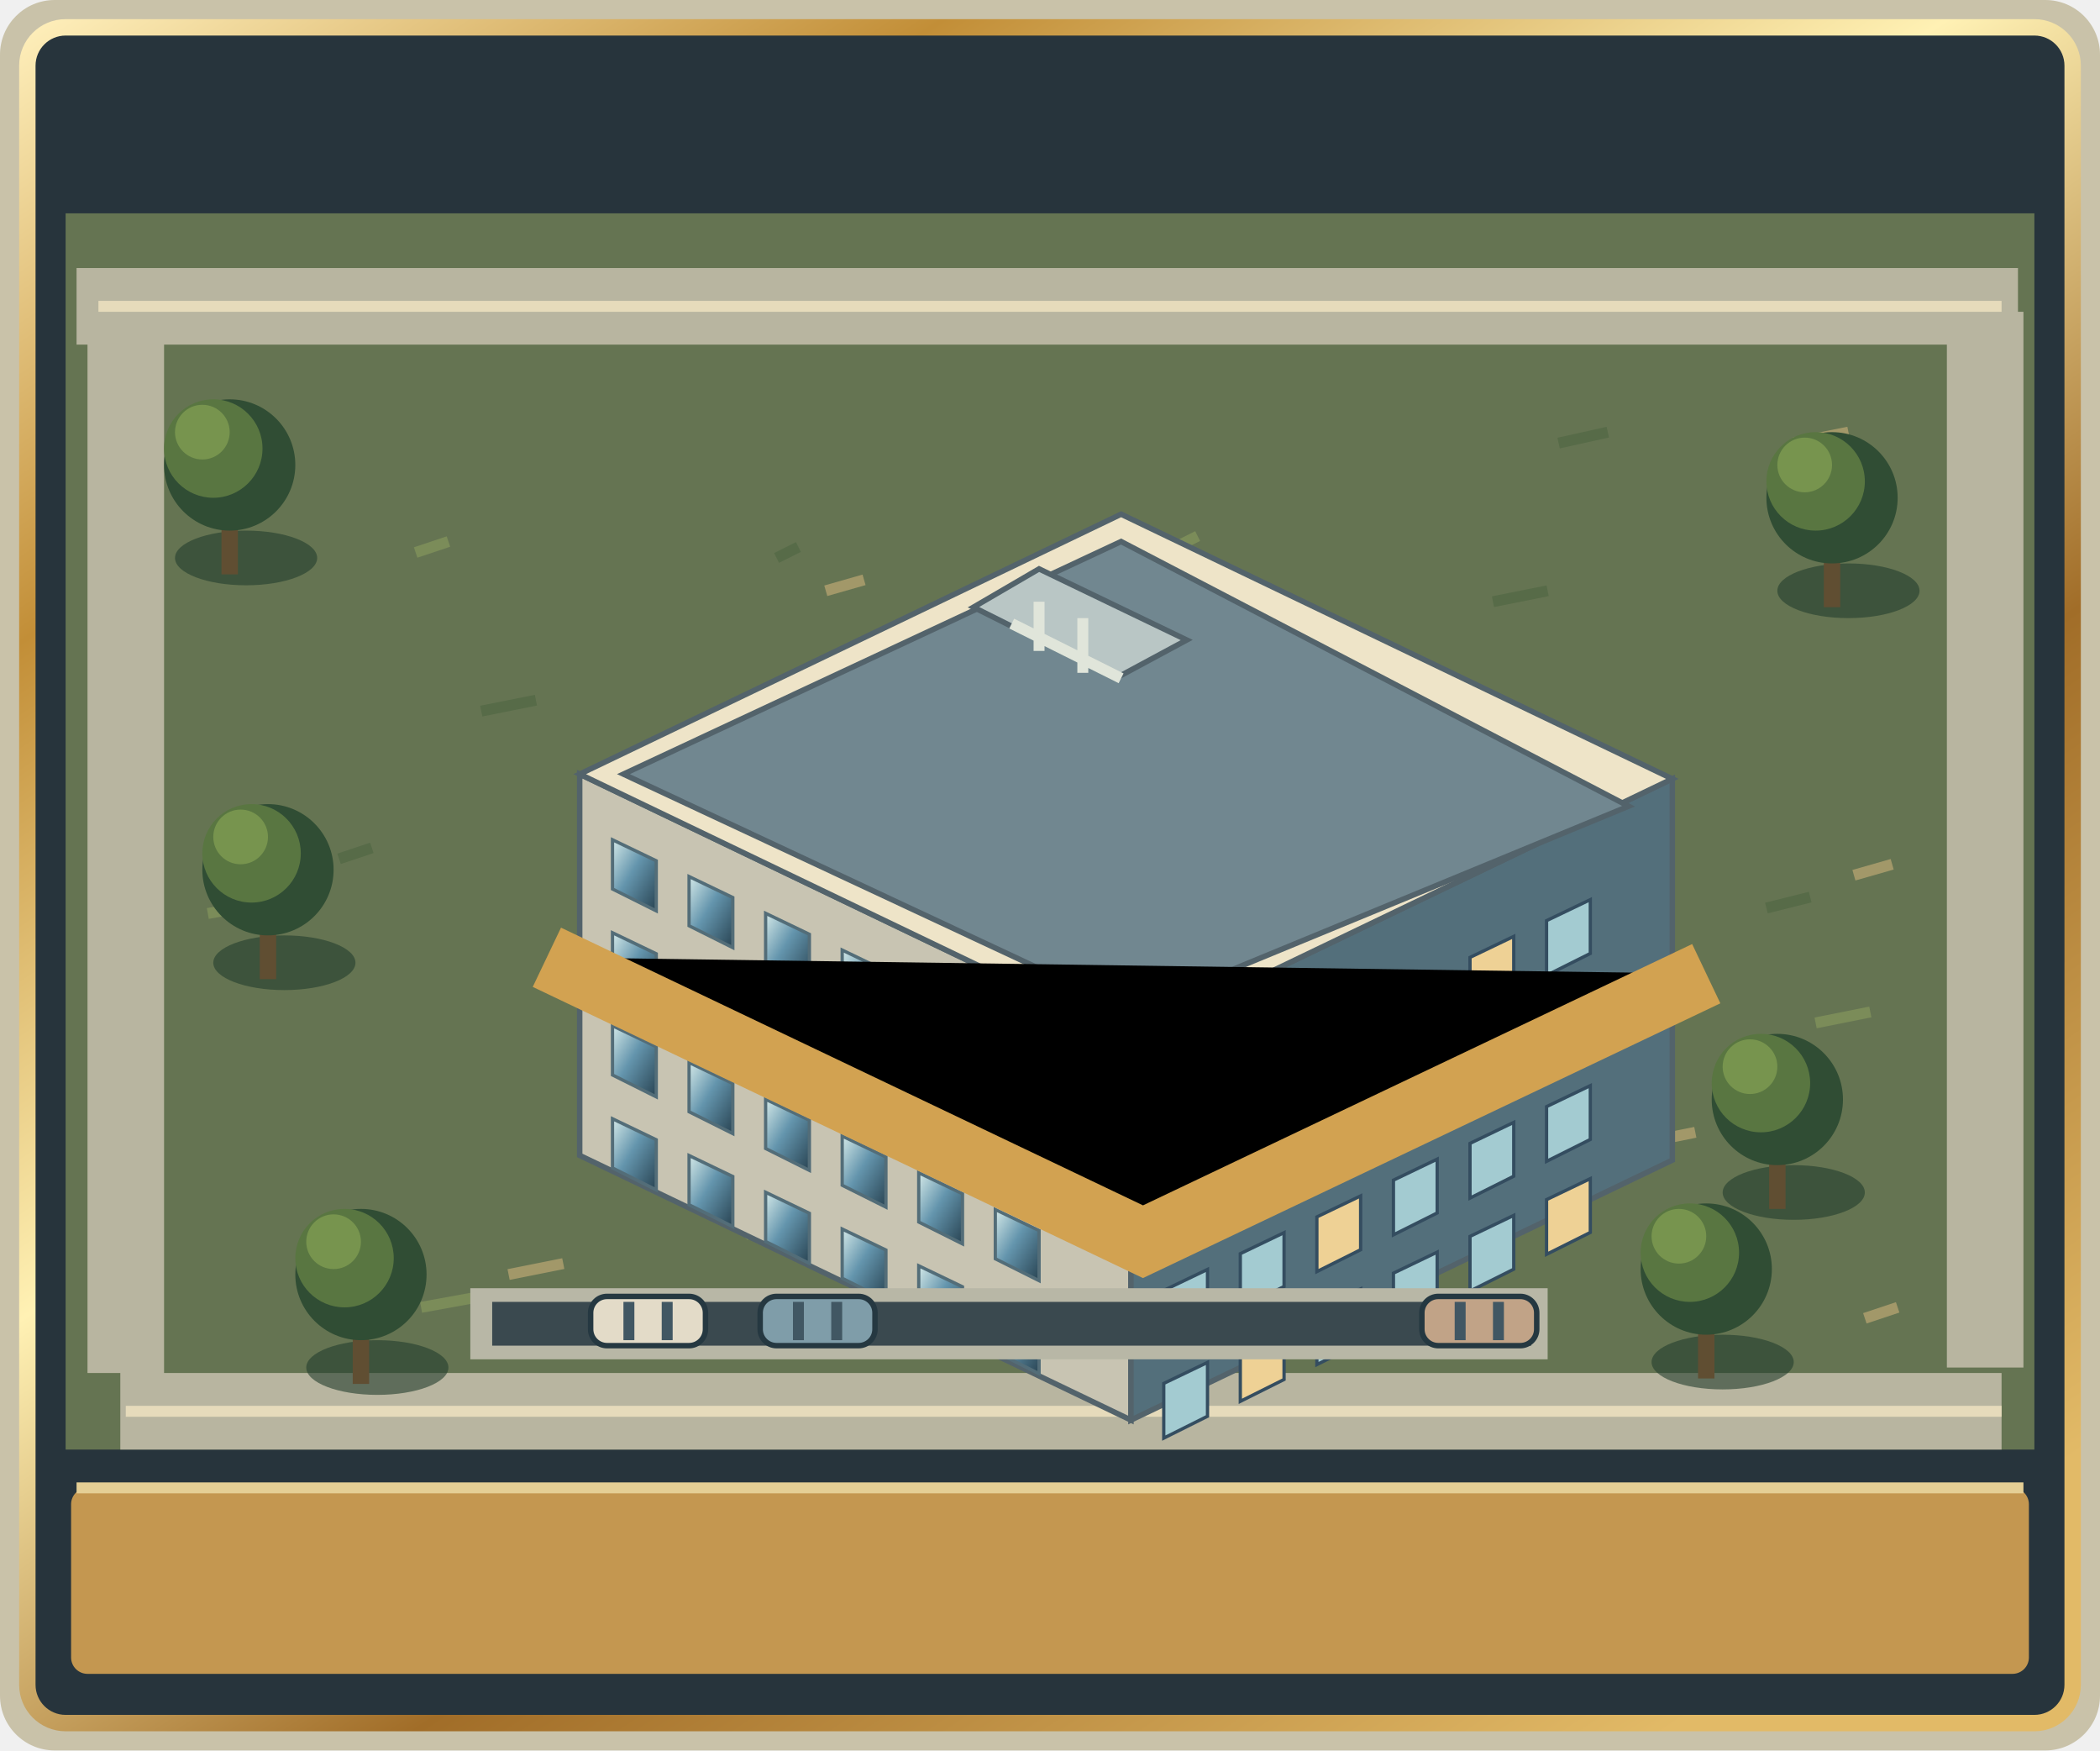
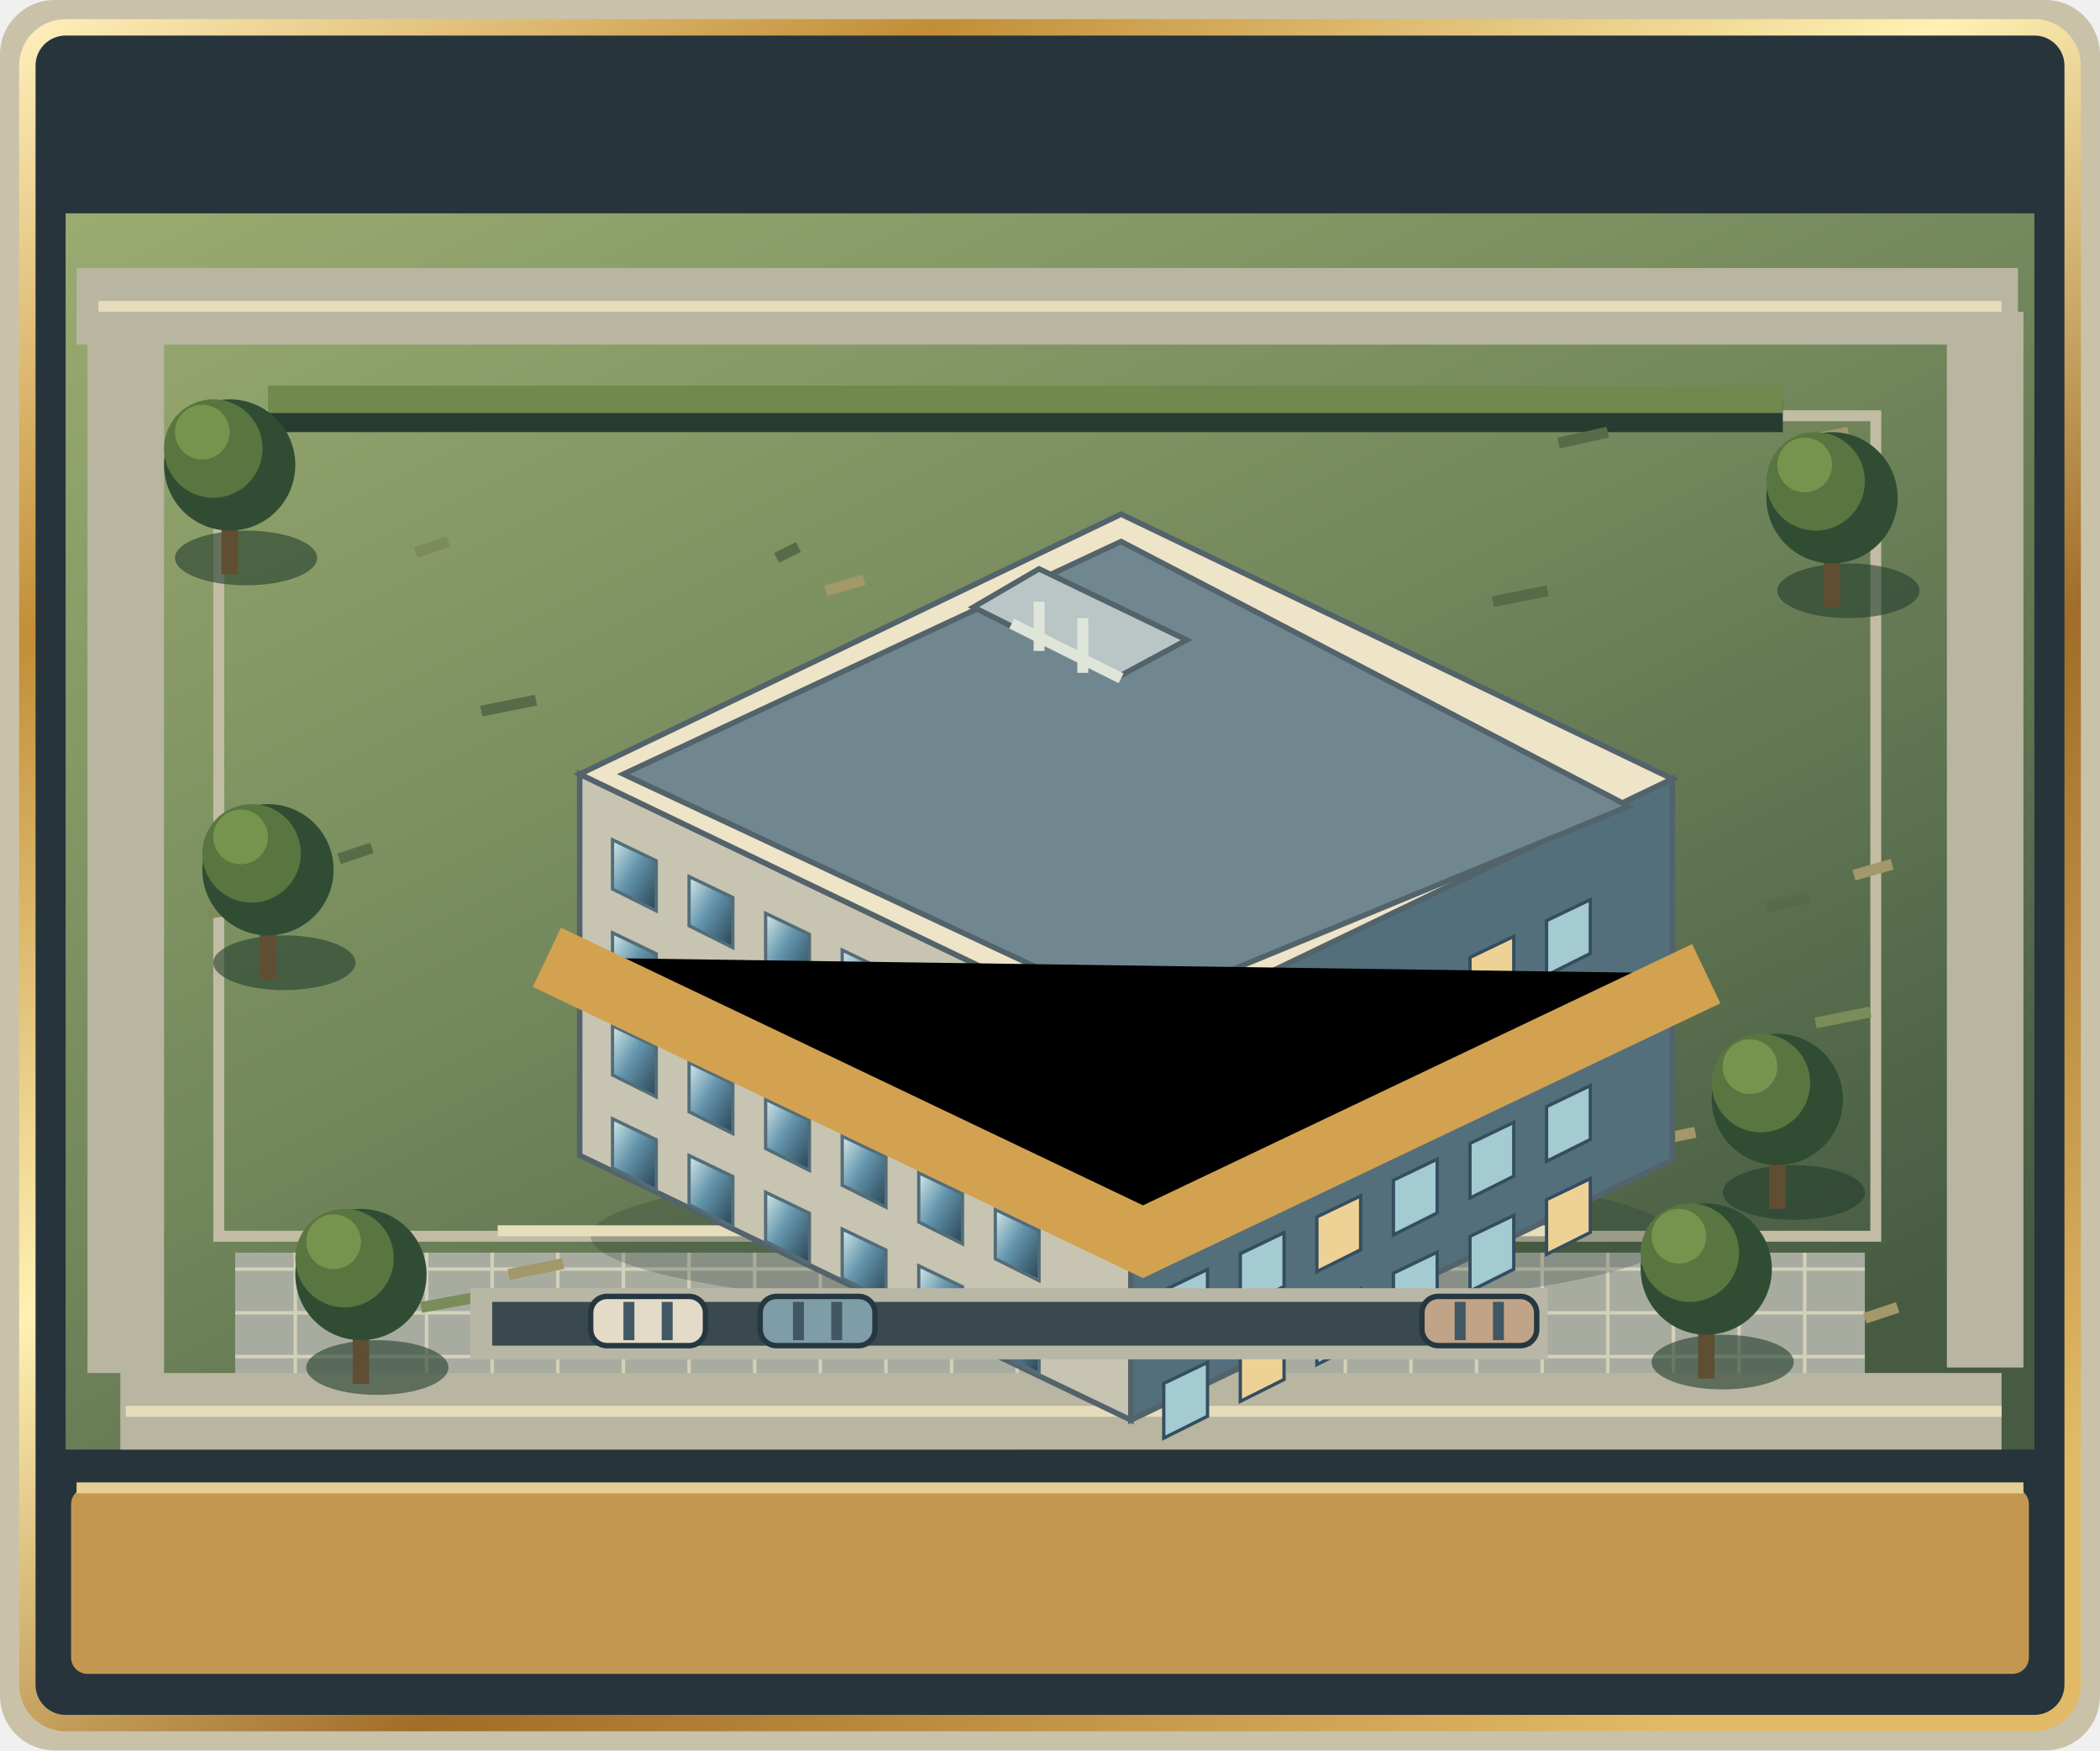
<svg xmlns="http://www.w3.org/2000/svg" viewBox="0 0 384 320" role="img" aria-label="Торговля">
  <defs>
    <linearGradient id="gold" x2="0.8" y2="1">
      <stop stop-color="#fff0bc" />
      <stop offset=".22" stop-color="#c28e37" />
      <stop offset=".46" stop-color="#fff1b4" />
      <stop offset=".7" stop-color="#a16d28" />
      <stop offset="1" stop-color="#e2ba67" />
    </linearGradient>
    <linearGradient id="cream" x2="1" y2="1">
      <stop stop-color="#fff5d7" />
      <stop offset=".5" stop-color="#e8d3a0" />
      <stop offset="1" stop-color="#f7e9c8" />
    </linearGradient>
    <linearGradient id="navy" x2=".7" y2="1">
      <stop stop-color="#263b49" />
      <stop offset="1" stop-color="#06121e" />
    </linearGradient>
    <linearGradient id="glass" x2="1" y2="1">
      <stop stop-color="#d4e9e8" />
      <stop offset=".45" stop-color="#6495ad" />
      <stop offset="1" stop-color="#294453" />
    </linearGradient>
    <pattern id="grain" width="9" height="9" patternUnits="userSpaceOnUse">
      <path d="M0 1h2m3 4h1m1 3h2" stroke="#fff" opacity=".07" />
    </pattern>
+     <linearGradient id="soil" x2=".8" y2="1">
+       <stop stop-color="#9aab70" />
+       <stop offset=".5" stop-color="#73885c" />
+       <stop offset="1" stop-color="#465b42" />
+     </linearGradient>
+     <linearGradient id="concrete" x2="1" y2="1">
+       <stop stop-color="#e3decb" />
+       <stop offset="1" stop-color="#8d9b98" />
+     </linearGradient>
+     <pattern id="pavers" width="12" height="8" patternUnits="userSpaceOnUse">
+       <rect width="12" height="8" fill="#a8aca0" />
+       <path d="M0 0h12M0 8h12M6 0v8" stroke="#d3d0b9" stroke-width=".65" />
+     </pattern>
  </defs>
  <rect width="384" height="320" rx="10" fill="#c9c2a9" />
  <rect x="5" y="5" width="374" height="310" rx="7" fill="#27343c" stroke="url(#gold)" stroke-width="3" />
-   <rect x="12" y="39" width="360" height="226" fill="#657452" />
+   <rect x="12" y="39" width="360" height="226" fill="url(#soil)" />
+   <path d="M40 76H343V226H40Z" fill="none" stroke="#c1bca3" stroke-width="2" />
+   <path d="M43 229H341V253H43Z" fill="url(#pavers)" />
+   <path d="M49 76h277" stroke="#263c30" stroke-width="6" />
+   <path d="M49 73h277" stroke="#708a4d" stroke-width="5" />
+   <ellipse cx="207" cy="226" rx="99" ry="14" fill="#19322e" opacity=".23" />
+   <path d="M91 225H286" stroke="#e5deba" stroke-width="2" />
  <path d="M14 56H369M22 258H366M23 56V251M363 57V250" stroke="#b8b5a0" stroke-width="14" />
  <path d="M18 56H366M23 258H366" stroke="#e6dbbb" stroke-width="2" />
  <path d="M112 243l8 -2" stroke="#7b8c59" stroke-width="2" />
  <path d="M113 158l5 -2" stroke="#7b8c59" stroke-width="2" />
  <path d="M271 187l3 -2" stroke="#576b48" stroke-width="2" />
  <path d="M208 114l2 -2" stroke="#576b48" stroke-width="2" />
  <path d="M176 116l4 -2" stroke="#576b48" stroke-width="2" />
  <path d="M62 157l6 -2" stroke="#576b48" stroke-width="2" />
  <path d="M142 102l4 -2" stroke="#576b48" stroke-width="2" />
  <path d="M148 135l2 -2" stroke="#7b8c59" stroke-width="2" />
  <path d="M273 110l10 -2" stroke="#576b48" stroke-width="2" />
  <path d="M133 188l7 -2" stroke="#7b8c59" stroke-width="2" />
  <path d="M136 226l2 -2" stroke="#7b8c59" stroke-width="2" />
  <path d="M77 239l11 -2" stroke="#7b8c59" stroke-width="2" />
  <path d="M137 191l4 -2" stroke="#7b8c59" stroke-width="2" />
  <path d="M162 131l9 -2" stroke="#a29869" stroke-width="2" />
  <path d="M88 130l10 -2" stroke="#576b48" stroke-width="2" />
  <path d="M93 233l10 -2" stroke="#a29869" stroke-width="2" />
  <path d="M323 166l8 -2" stroke="#576b48" stroke-width="2" />
  <path d="M38 167l11 -2" stroke="#7b8c59" stroke-width="2" />
  <path d="M76 101l6 -2" stroke="#7b8c59" stroke-width="2" />
  <path d="M208 135l5 -2" stroke="#576b48" stroke-width="2" />
  <path d="M185 122l5 -2" stroke="#7b8c59" stroke-width="2" />
  <path d="M134 156l5 -2" stroke="#7b8c59" stroke-width="2" />
  <path d="M136 220l4 -2" stroke="#7b8c59" stroke-width="2" />
  <path d="M252 195l4 -2" stroke="#576b48" stroke-width="2" />
  <path d="M332 187l10 -2" stroke="#7b8c59" stroke-width="2" />
  <path d="M135 221l10 -2" stroke="#576b48" stroke-width="2" />
  <path d="M341 241l6 -2" stroke="#a29869" stroke-width="2" />
  <path d="M148 186l6 -2" stroke="#a29869" stroke-width="2" />
  <path d="M300 209l10 -2" stroke="#a29869" stroke-width="2" />
  <path d="M263 221l10 -2" stroke="#576b48" stroke-width="2" />
  <path d="M124 241l2 -2" stroke="#576b48" stroke-width="2" />
  <path d="M160 165l10 -2" stroke="#7b8c59" stroke-width="2" />
  <path d="M151 108l7 -2" stroke="#a29869" stroke-width="2" />
  <path d="M339 160l7 -2" stroke="#a29869" stroke-width="2" />
  <path d="M282 183l9 -2" stroke="#a29869" stroke-width="2" />
  <path d="M215 100l4 -2" stroke="#7b8c59" stroke-width="2" />
  <path d="M220 215l7 -2" stroke="#7b8c59" stroke-width="2" />
  <path d="M285 81l9 -2" stroke="#576b48" stroke-width="2" />
  <path d="M172 184l8 -2" stroke="#7b8c59" stroke-width="2" />
  <path d="M328 81l10 -2" stroke="#a29869" stroke-width="2" />
  <polygon points="205,163.7 305.8,212.084 206.8,259.604 106.0,211.22" fill="#111e26" stroke="#53636b" stroke-width="0" />
  <polygon points="106.0,141.52 206.8,189.904 206.8,259.604 106.0,211.22" fill="#c8c4b2" stroke="#53636b" stroke-width="1" />
  <polygon points="206.8,189.904 305.8,142.384 305.8,212.084 206.8,259.604" fill="#536f7b" stroke="#53636b" stroke-width="1" />
  <polygon points="205,94 305.8,142.384 206.8,189.904 106.0,141.52" fill="#eee4c8" stroke="#53636b" stroke-width="1" />
  <polygon points="205,99 297.8,147.384 206.8,184.904 114.0,141.52" fill="#718790" stroke="#53636b" stroke-width="1" />
  <polygon points="112.0,153.52 120.0,157.36 120.0,166.52 112.0,162.52" fill="url(#glass)" stroke="#536d78" stroke-width="0.6" />
  <polygon points="126.0,160.24 134.0,164.08 134.0,173.24 126.0,169.24" fill="url(#glass)" stroke="#536d78" stroke-width="0.6" />
  <polygon points="140.0,166.96 148.0,170.8 148.0,179.96 140.0,175.96" fill="url(#glass)" stroke="#536d78" stroke-width="0.6" />
  <polygon points="154.0,173.68 162.0,177.52 162.0,186.68 154.0,182.68" fill="url(#glass)" stroke="#536d78" stroke-width="0.6" />
  <polygon points="168.0,180.4 176.0,184.24 176.0,193.4 168.0,189.4" fill="url(#glass)" stroke="#536d78" stroke-width="0.6" />
  <polygon points="182.0,187.12 190.0,190.96 190.0,200.12 182.0,196.12" fill="url(#glass)" stroke="#536d78" stroke-width="0.6" />
  <polygon points="212.8,201.904 220.8,198.064 220.8,207.904 212.8,211.904" fill="#eed195" stroke="#344d60" stroke-width="0.6" />
  <polygon points="226.8,195.184 234.8,191.344 234.8,201.184 226.8,205.184" fill="#a3cbd1" stroke="#344d60" stroke-width="0.6" />
  <polygon points="240.8,188.464 248.8,184.624 248.8,194.464 240.8,198.464" fill="#a3cbd1" stroke="#344d60" stroke-width="0.6" />
  <polygon points="254.8,181.744 262.8,177.904 262.8,187.744 254.8,191.744" fill="#a3cbd1" stroke="#344d60" stroke-width="0.6" />
  <polygon points="268.8,175.024 276.8,171.184 276.8,181.024 268.8,185.024" fill="#eed195" stroke="#344d60" stroke-width="0.6" />
  <polygon points="282.8,168.304 290.8,164.464 290.8,174.304 282.8,178.304" fill="#a3cbd1" stroke="#344d60" stroke-width="0.6" />
  <polygon points="112.0,170.52 120.0,174.36 120.0,183.52 112.0,179.52" fill="url(#glass)" stroke="#536d78" stroke-width="0.6" />
  <polygon points="126.0,177.24 134.0,181.08 134.0,190.24 126.0,186.24" fill="url(#glass)" stroke="#536d78" stroke-width="0.6" />
  <polygon points="140.0,183.96 148.0,187.8 148.0,196.96 140.0,192.96" fill="url(#glass)" stroke="#536d78" stroke-width="0.6" />
  <polygon points="154.0,190.68 162.0,194.52 162.0,203.68 154.0,199.68" fill="url(#glass)" stroke="#536d78" stroke-width="0.6" />
  <polygon points="168.0,197.4 176.0,201.24 176.0,210.4 168.0,206.4" fill="url(#glass)" stroke="#536d78" stroke-width="0.6" />
  <polygon points="182.0,204.12 190.0,207.96 190.0,217.12 182.0,213.12" fill="url(#glass)" stroke="#536d78" stroke-width="0.6" />
  <polygon points="212.8,218.904 220.8,215.064 220.8,224.904 212.8,228.904" fill="#a3cbd1" stroke="#344d60" stroke-width="0.6" />
  <polygon points="226.8,212.184 234.8,208.344 234.8,218.184 226.8,222.184" fill="#a3cbd1" stroke="#344d60" stroke-width="0.6" />
  <polygon points="240.8,205.464 248.8,201.624 248.8,211.464 240.8,215.464" fill="#a3cbd1" stroke="#344d60" stroke-width="0.6" />
  <polygon points="254.8,198.744 262.8,194.904 262.8,204.744 254.8,208.744" fill="#eed195" stroke="#344d60" stroke-width="0.6" />
  <polygon points="268.8,192.024 276.8,188.184 276.8,198.024 268.8,202.024" fill="#a3cbd1" stroke="#344d60" stroke-width="0.6" />
  <polygon points="282.8,185.304 290.8,181.464 290.8,191.304 282.8,195.304" fill="#a3cbd1" stroke="#344d60" stroke-width="0.6" />
  <polygon points="112.0,187.52 120.0,191.36 120.0,200.52 112.0,196.52" fill="url(#glass)" stroke="#536d78" stroke-width="0.6" />
  <polygon points="126.0,194.24 134.0,198.08 134.0,207.24 126.0,203.24" fill="url(#glass)" stroke="#536d78" stroke-width="0.6" />
  <polygon points="140.0,200.96 148.0,204.8 148.0,213.96 140.0,209.96" fill="url(#glass)" stroke="#536d78" stroke-width="0.6" />
  <polygon points="154.0,207.68 162.0,211.52 162.0,220.68 154.0,216.68" fill="url(#glass)" stroke="#536d78" stroke-width="0.6" />
  <polygon points="168.0,214.4 176.0,218.24 176.0,227.4 168.0,223.4" fill="url(#glass)" stroke="#536d78" stroke-width="0.6" />
  <polygon points="182.0,221.12 190.0,224.96 190.0,234.12 182.0,230.12" fill="url(#glass)" stroke="#536d78" stroke-width="0.6" />
  <polygon points="212.8,235.904 220.8,232.064 220.8,241.904 212.8,245.904" fill="#a3cbd1" stroke="#344d60" stroke-width="0.6" />
  <polygon points="226.8,229.184 234.8,225.344 234.8,235.184 226.8,239.184" fill="#a3cbd1" stroke="#344d60" stroke-width="0.6" />
  <polygon points="240.8,222.464 248.8,218.624 248.8,228.464 240.8,232.464" fill="#eed195" stroke="#344d60" stroke-width="0.6" />
  <polygon points="254.8,215.744 262.8,211.904 262.8,221.744 254.8,225.744" fill="#a3cbd1" stroke="#344d60" stroke-width="0.6" />
  <polygon points="268.8,209.024 276.8,205.184 276.8,215.024 268.8,219.024" fill="#a3cbd1" stroke="#344d60" stroke-width="0.6" />
  <polygon points="282.8,202.304 290.8,198.464 290.8,208.304 282.8,212.304" fill="#a3cbd1" stroke="#344d60" stroke-width="0.6" />
  <polygon points="112.0,204.52 120.0,208.36 120.0,217.52 112.0,213.52" fill="url(#glass)" stroke="#536d78" stroke-width="0.6" />
  <polygon points="126.0,211.24 134.0,215.08 134.0,224.24 126.0,220.24" fill="url(#glass)" stroke="#536d78" stroke-width="0.6" />
  <polygon points="140.0,217.96 148.0,221.8 148.0,230.96 140.0,226.96" fill="url(#glass)" stroke="#536d78" stroke-width="0.6" />
  <polygon points="154.0,224.68 162.0,228.52 162.0,237.68 154.0,233.68" fill="url(#glass)" stroke="#536d78" stroke-width="0.6" />
  <polygon points="168.0,231.4 176.0,235.24 176.0,244.4 168.0,240.4" fill="url(#glass)" stroke="#536d78" stroke-width="0.6" />
  <polygon points="182.0,238.12 190.0,241.96 190.0,251.12 182.0,247.12" fill="url(#glass)" stroke="#536d78" stroke-width="0.6" />
  <polygon points="212.8,252.904 220.8,249.064 220.8,258.904 212.8,262.904" fill="#a3cbd1" stroke="#344d60" stroke-width="0.6" />
  <polygon points="226.8,246.184 234.8,242.344 234.8,252.184 226.8,256.184" fill="#eed195" stroke="#344d60" stroke-width="0.6" />
  <polygon points="240.8,239.464 248.8,235.624 248.8,245.464 240.8,249.464" fill="#a3cbd1" stroke="#344d60" stroke-width="0.6" />
  <polygon points="254.8,232.744 262.8,228.904 262.8,238.744 254.8,242.744" fill="#a3cbd1" stroke="#344d60" stroke-width="0.6" />
  <polygon points="268.8,226.024 276.8,222.184 276.8,232.024 268.8,236.024" fill="#a3cbd1" stroke="#344d60" stroke-width="0.6" />
  <polygon points="282.8,219.304 290.8,215.464 290.8,225.304 282.8,229.304" fill="#eed195" stroke="#344d60" stroke-width="0.6" />
  <polygon points="190,104 217,117 204,124 178,111" fill="#b9c6c5" stroke="#53636b" stroke-width="1" />
  <path d="M185 114l20 10m-15-5v-9m8 13v-10" stroke="#e0e5da" stroke-width="2" />
  <path d="M100 175l109 52 103-49" stroke="#d2a251" stroke-width="12" />
  <path d="M86 242h197" stroke="#b8b7a6" stroke-width="13" />
  <path d="M90 242h190" stroke="#3a494f" stroke-width="8" />
  <rect x="108" y="237" width="21" height="9" rx="3" fill="#e3dbc8" stroke="#253841" />
  <path d="M115 238v7m7-7v7" stroke="#415763" stroke-width="2" />
  <rect x="139" y="237" width="21" height="9" rx="3" fill="#7f9da9" stroke="#253841" />
  <path d="M146 238v7m7-7v7" stroke="#415763" stroke-width="2" />
  <rect x="260" y="237" width="21" height="9" rx="3" fill="#c1a387" stroke="#253841" />
  <path d="M267 238v7m7-7v7" stroke="#415763" stroke-width="2" />
  <ellipse cx="45" cy="102" rx="13" ry="5" fill="#233e2d" opacity=".6" />
  <path d="M42 92v13" stroke="#604e32" stroke-width="3" />
  <circle cx="42" cy="85" r="12" fill="#304d34" />
  <circle cx="39" cy="82" r="9" fill="#597641" />
  <circle cx="37" cy="79" r="5" fill="#77944e" />
  <ellipse cx="52" cy="176" rx="13" ry="5" fill="#233e2d" opacity=".6" />
  <path d="M49 166v13" stroke="#604e32" stroke-width="3" />
  <circle cx="49" cy="159" r="12" fill="#304d34" />
  <circle cx="46" cy="156" r="9" fill="#597641" />
  <circle cx="44" cy="153" r="5" fill="#77944e" />
  <ellipse cx="328" cy="218" rx="13" ry="5" fill="#233e2d" opacity=".6" />
  <path d="M325 208v13" stroke="#604e32" stroke-width="3" />
  <circle cx="325" cy="201" r="12" fill="#304d34" />
  <circle cx="322" cy="198" r="9" fill="#597641" />
  <circle cx="320" cy="195" r="5" fill="#77944e" />
  <ellipse cx="315" cy="249" rx="13" ry="5" fill="#233e2d" opacity=".6" />
  <path d="M312 239v13" stroke="#604e32" stroke-width="3" />
  <circle cx="312" cy="232" r="12" fill="#304d34" />
  <circle cx="309" cy="229" r="9" fill="#597641" />
  <circle cx="307" cy="226" r="5" fill="#77944e" />
  <ellipse cx="69" cy="250" rx="13" ry="5" fill="#233e2d" opacity=".6" />
  <path d="M66 240v13" stroke="#604e32" stroke-width="3" />
  <circle cx="66" cy="233" r="12" fill="#304d34" />
  <circle cx="63" cy="230" r="9" fill="#597641" />
  <circle cx="61" cy="227" r="5" fill="#77944e" />
  <ellipse cx="338" cy="108" rx="13" ry="5" fill="#233e2d" opacity=".6" />
  <path d="M335 98v13" stroke="#604e32" stroke-width="3" />
  <circle cx="335" cy="91" r="12" fill="#304d34" />
  <circle cx="332" cy="88" r="9" fill="#597641" />
  <circle cx="330" cy="85" r="5" fill="#77944e" />
  <rect x="13" y="272" width="358" height="34" rx="3" fill="#c49750" />
  <path d="M14 272h356" stroke="#e5cf95" stroke-width="2" />
</svg>
